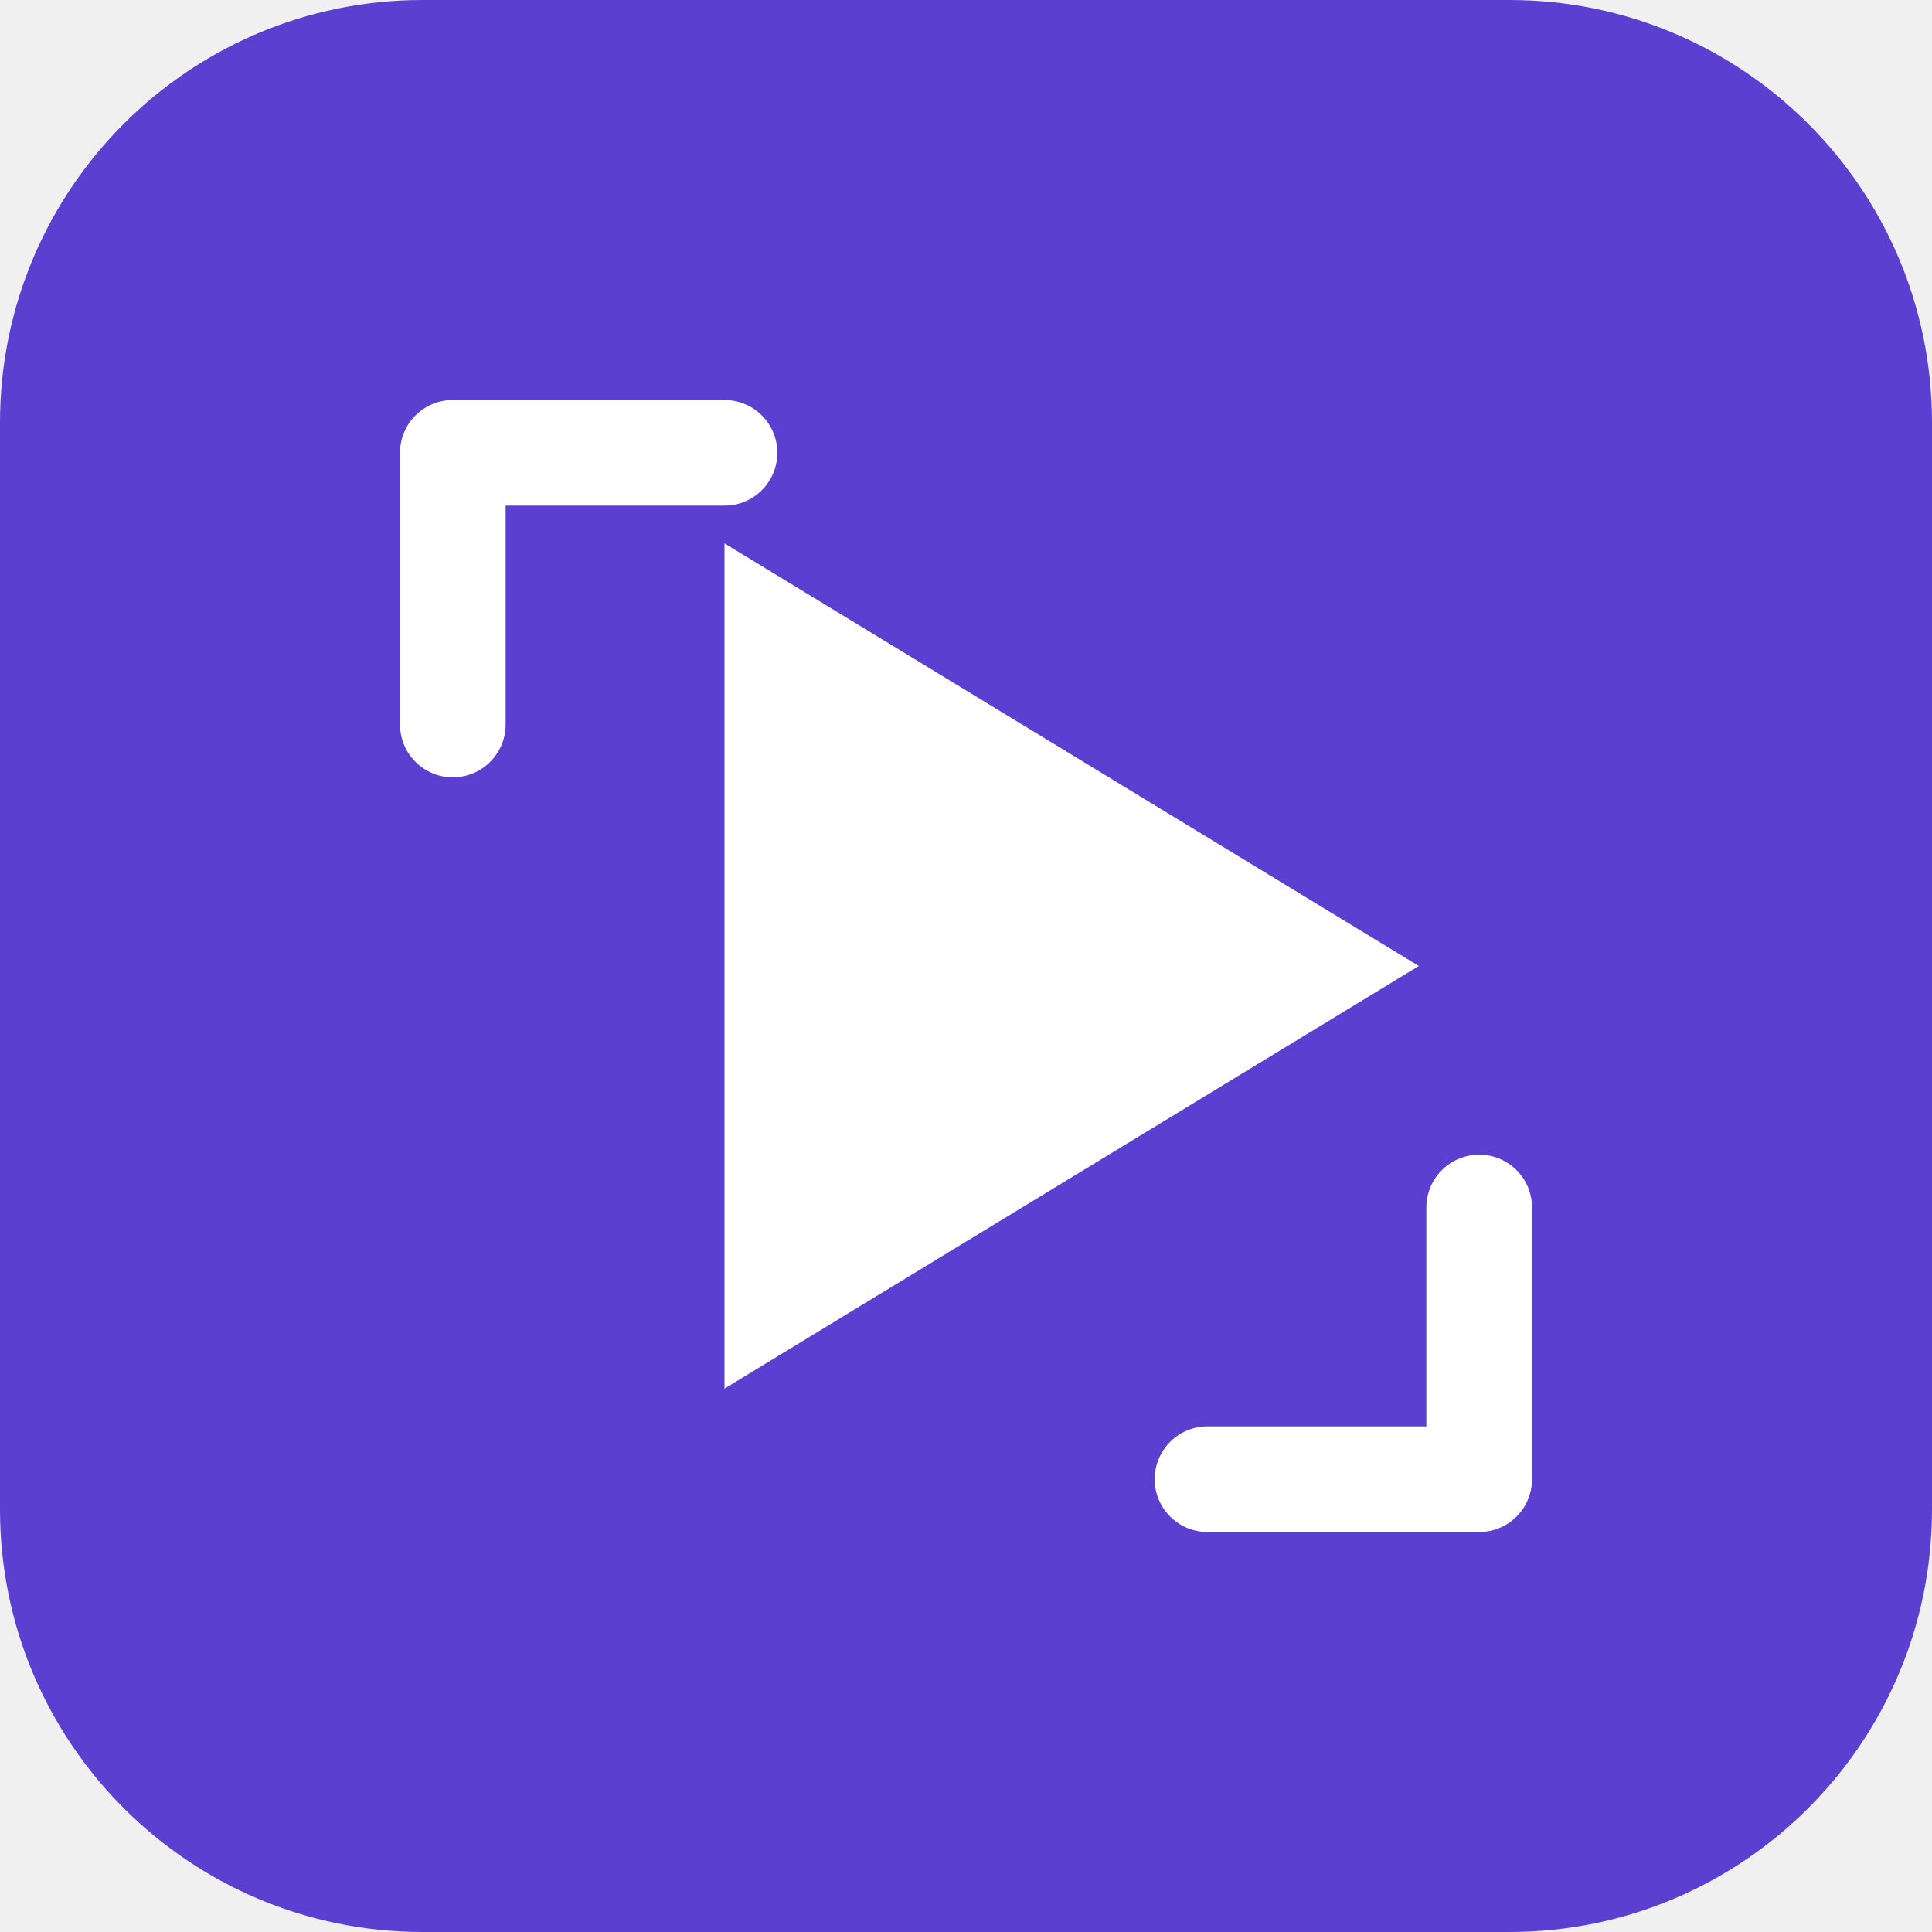
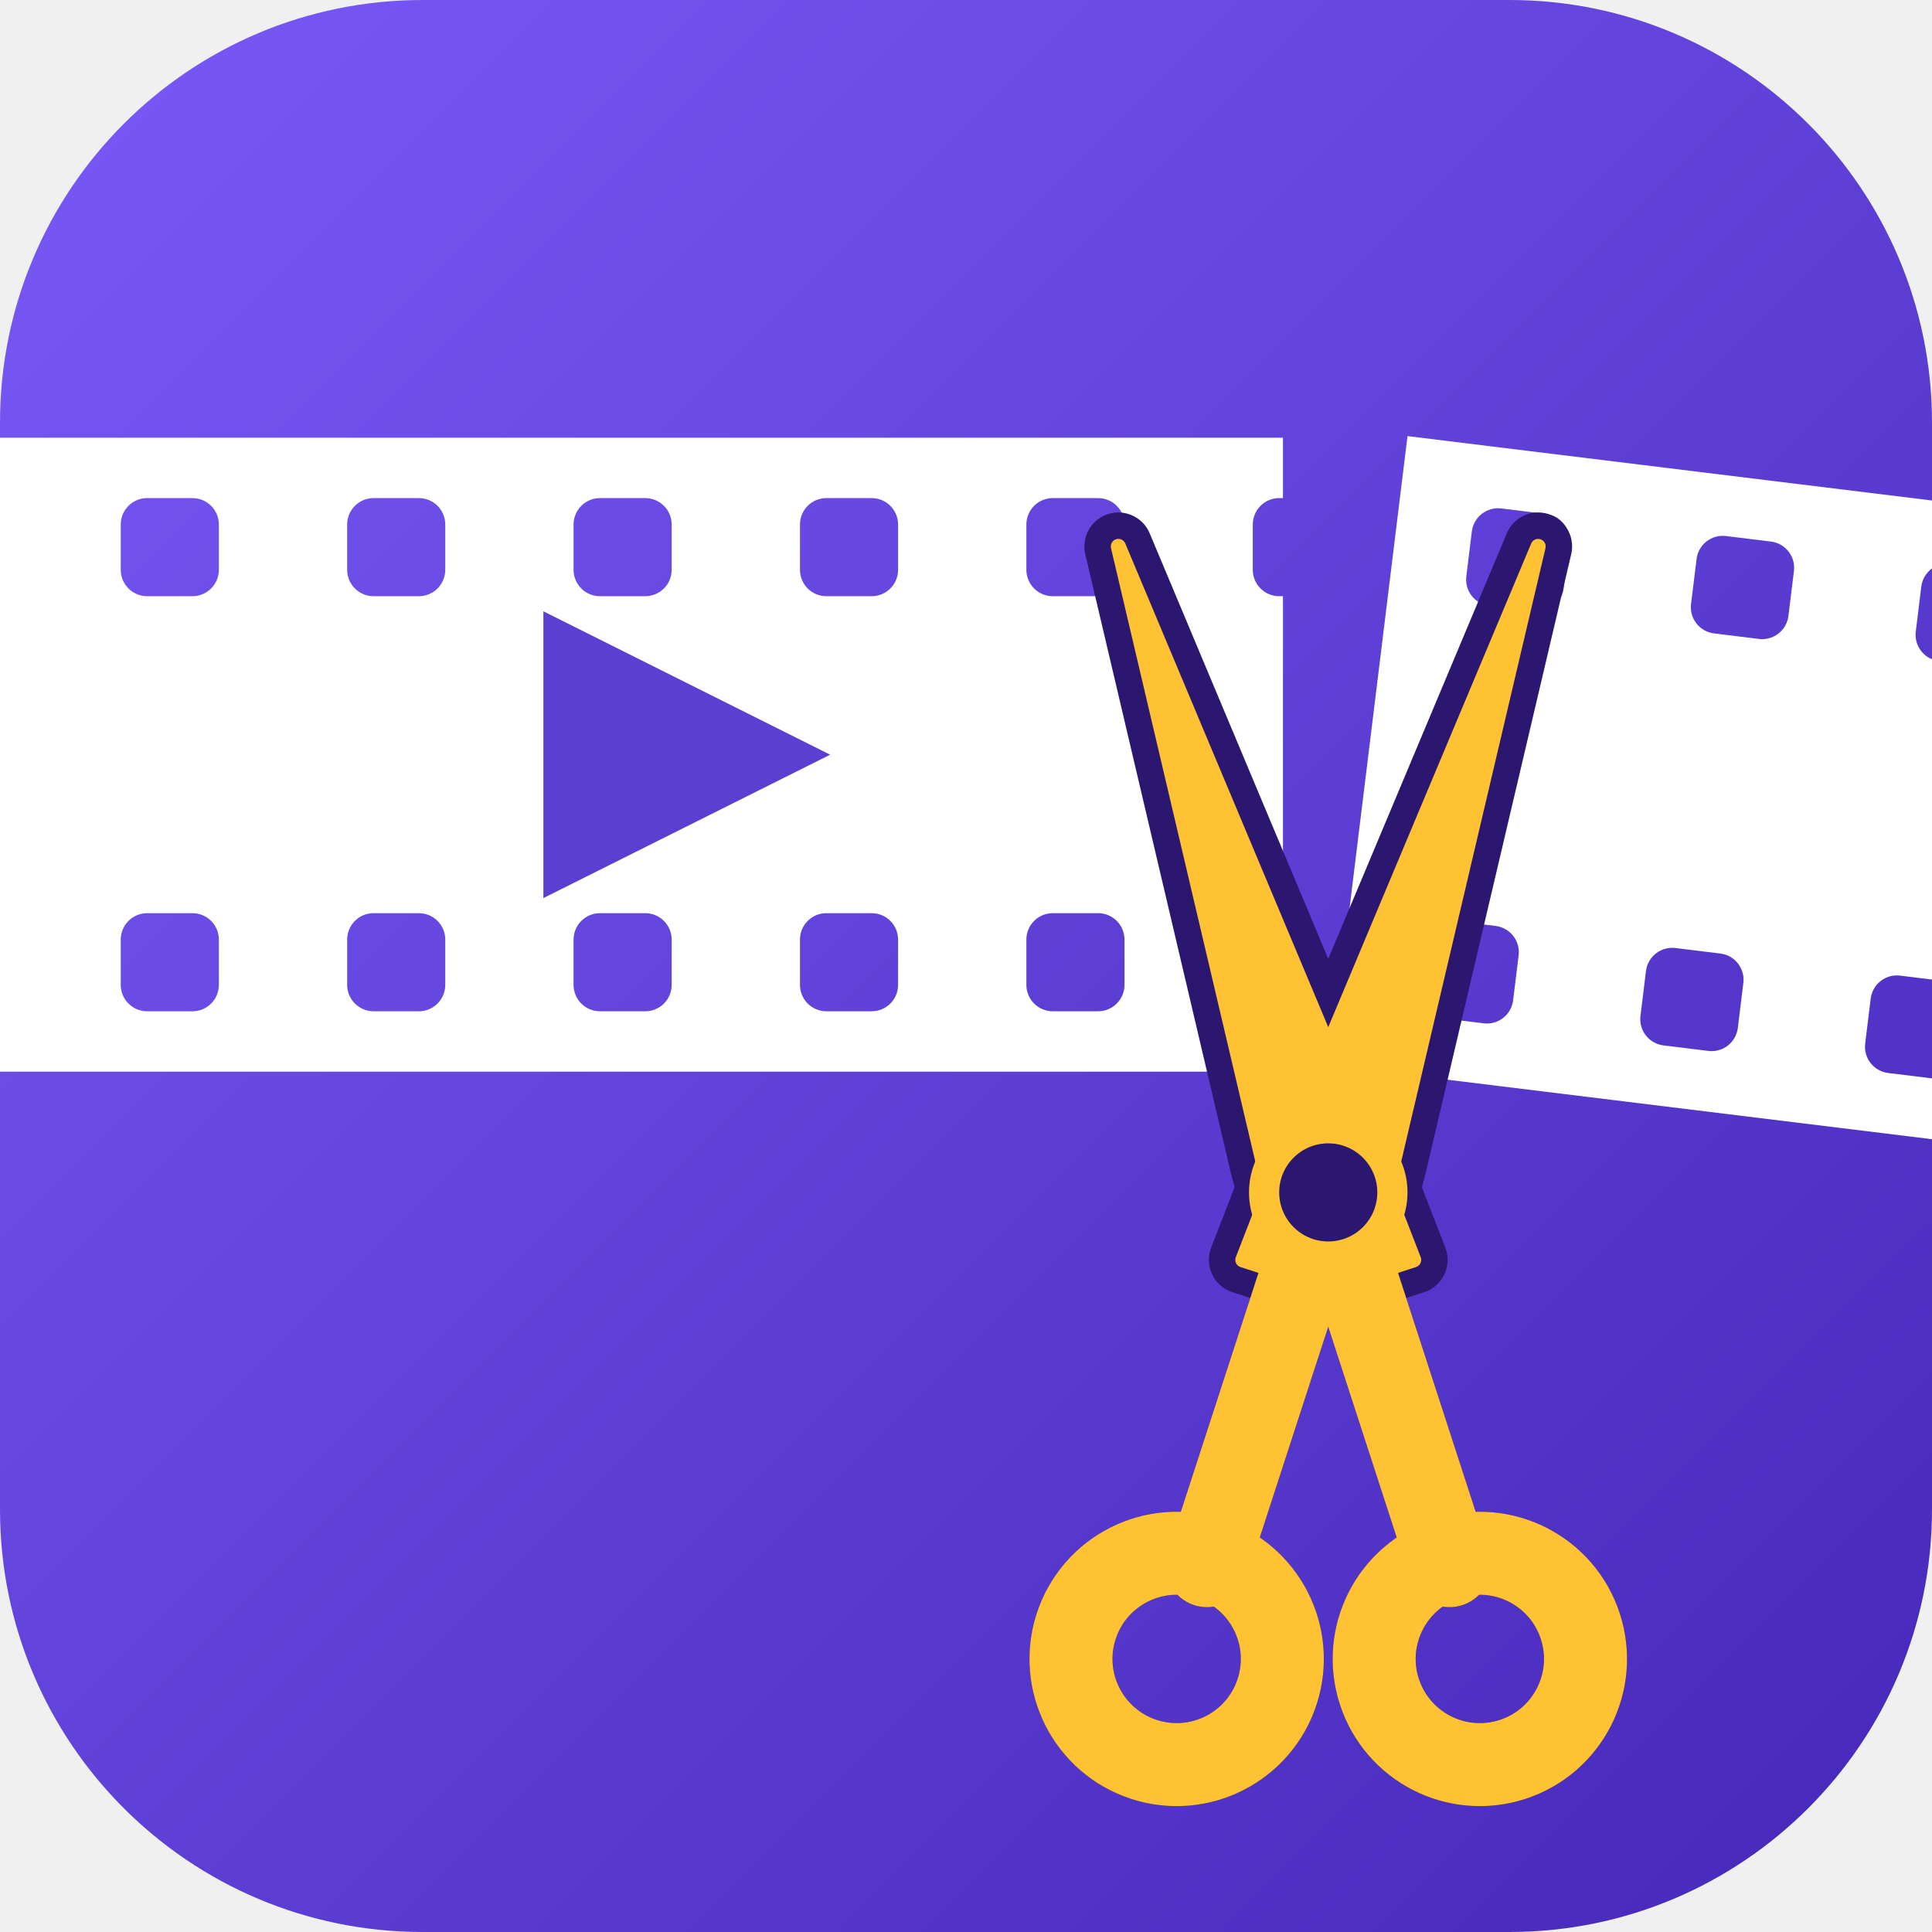
<svg xmlns="http://www.w3.org/2000/svg" viewBox="0 0 256 256">
-   <rect width="256" height="256" rx="56" fill="#5b3fd1" />
-   <path d="M96 72v112l92-56z" fill="#fff" />
-   <path d="M60 96v-36h36M196 160v36h-36" fill="none" stroke="#fff" stroke-width="14" stroke-linecap="round" stroke-linejoin="round" />
+   <defs>
+     <linearGradient id="bg" x1="0" y1="0" x2="1" y2="1">
+       <stop offset="0" stop-color="#7a5af8" />
+       <stop offset="1" stop-color="#4527b8" />
+     </linearGradient>
+     <clipPath id="tile">
+       <rect width="256" height="256" rx="56" />
+     </clipPath>
+     <mask id="holes-left" maskUnits="userSpaceOnUse" x="-320" y="50" width="500" height="100">
+       <rect x="-320" y="50" width="500" height="100" fill="#fff" />
+       <g fill="#000">
+         <rect x="-314" y="66" width="13" height="13" rx="3.5" />
+         <rect x="-314" y="121" width="13" height="13" rx="3.5" />
+         <rect x="-284" y="66" width="13" height="13" rx="3.5" />
+         <rect x="-284" y="121" width="13" height="13" rx="3.5" />
+         <rect x="-254" y="66" width="13" height="13" rx="3.5" />
+         <rect x="-254" y="121" width="13" height="13" rx="3.5" />
+         <rect x="-224" y="66" width="13" height="13" rx="3.5" />
+         <rect x="-224" y="121" width="13" height="13" rx="3.5" />
+         <rect x="-194" y="66" width="13" height="13" rx="3.5" />
+         <rect x="-194" y="121" width="13" height="13" rx="3.5" />
+         <rect x="-164" y="66" width="13" height="13" rx="3.5" />
+         <rect x="-164" y="121" width="13" height="13" rx="3.5" />
+         <rect x="-134" y="66" width="13" height="13" rx="3.5" />
+         <rect x="-134" y="121" width="13" height="13" rx="3.5" />
+         <rect x="-104" y="66" width="13" height="13" rx="3.5" />
+         <rect x="-104" y="121" width="13" height="13" rx="3.5" />
+         <rect x="-74" y="66" width="13" height="13" rx="3.5" />
+         <rect x="-74" y="121" width="13" height="13" rx="3.5" />
+         <rect x="-44" y="66" width="13" height="13" rx="3.5" />
+         <rect x="-44" y="121" width="13" height="13" rx="3.5" />
+         <rect x="-14" y="66" width="13" height="13" rx="3.5" />
+         <rect x="-14" y="121" width="13" height="13" rx="3.5" />
+         <rect x="16" y="66" width="13" height="13" rx="3.5" />
+         <rect x="16" y="121" width="13" height="13" rx="3.5" />
+         <rect x="46" y="66" width="13" height="13" rx="3.5" />
+         <rect x="46" y="121" width="13" height="13" rx="3.5" />
+         <rect x="76" y="66" width="13" height="13" rx="3.5" />
+         <rect x="76" y="121" width="13" height="13" rx="3.5" />
+         <rect x="106" y="66" width="13" height="13" rx="3.5" />
+         <rect x="106" y="121" width="13" height="13" rx="3.5" />
+         <rect x="136" y="66" width="13" height="13" rx="3.5" />
+         <rect x="136" y="121" width="13" height="13" rx="3.5" />
+         <rect x="166" y="66" width="13" height="13" rx="3.5" />
+         <rect x="166" y="121" width="13" height="13" rx="3.5" />
+       </g>
+     </mask>
+     <mask id="holes-right" maskUnits="userSpaceOnUse" x="170" y="50" width="420" height="100">
+       <rect x="170" y="50" width="420" height="100" fill="#fff" />
+       <g fill="#000">
+         <rect x="196" y="66" width="13" height="13" rx="3.5" />
+         <rect x="196" y="121" width="13" height="13" rx="3.5" />
+         <rect x="226" y="66" width="13" height="13" rx="3.5" />
+         <rect x="226" y="121" width="13" height="13" rx="3.5" />
+         <rect x="256" y="66" width="13" height="13" rx="3.5" />
+         <rect x="256" y="121" width="13" height="13" rx="3.5" />
+         <rect x="286" y="66" width="13" height="13" rx="3.5" />
+         <rect x="286" y="121" width="13" height="13" rx="3.5" />
+         <rect x="316" y="66" width="13" height="13" rx="3.5" />
+         <rect x="316" y="121" width="13" height="13" rx="3.5" />
+         <rect x="346" y="66" width="13" height="13" rx="3.5" />
+         <rect x="346" y="121" width="13" height="13" rx="3.5" />
+         <rect x="376" y="66" width="13" height="13" rx="3.5" />
+         <rect x="376" y="121" width="13" height="13" rx="3.5" />
+         <rect x="406" y="66" width="13" height="13" rx="3.5" />
+         <rect x="406" y="121" width="13" height="13" rx="3.5" />
+         <rect x="436" y="66" width="13" height="13" rx="3.5" />
+         <rect x="436" y="121" width="13" height="13" rx="3.5" />
+         <rect x="466" y="66" width="13" height="13" rx="3.5" />
+         <rect x="466" y="121" width="13" height="13" rx="3.5" />
+         <rect x="496" y="66" width="13" height="13" rx="3.5" />
+         <rect x="496" y="121" width="13" height="13" rx="3.5" />
+         <rect x="526" y="66" width="13" height="13" rx="3.5" />
+         <rect x="526" y="121" width="13" height="13" rx="3.5" />
+         <rect x="556" y="66" width="13" height="13" rx="3.5" />
+         <rect x="556" y="121" width="13" height="13" rx="3.5" />
+       </g>
+     </mask>
+     <g id="blade">
+       <path d="M-8 12h16l-1-18L0-90l-7 84z" />
+       <path d="M0 8v44" stroke-width="11" stroke-linecap="round" fill="none" />
+       <circle cx="0" cy="65" r="14" fill="none" stroke-width="11" />
+     </g>
+   </defs>
+   <rect id="tile-bg" width="256" height="256" rx="56" fill="url(#bg)" />
+   <g clip-path="url(#tile)">
+     <g id="art">
+       <g mask="url(#holes-left)">
+         <rect x="-320" y="58" width="490" height="84" fill="#fff" />
+       </g>
+       <g transform="rotate(7 188 62)">
+         <g mask="url(#holes-right)">
+           <rect x="186" y="58" width="400" height="84" fill="#fff" />
+         </g>
+       </g>
+       <path d="M72 81v38l38-19z" fill="#5b3fd1" />
+       <g transform="translate(176 158)">
+         <g fill="#2b1670" stroke="#2b1670" stroke-width="9" stroke-linejoin="round">
+           <use href="#blade" transform="rotate(-18)" />
+           <use href="#blade" transform="rotate(18)" />
+         </g>
+         <g fill="#ffc233" stroke="#ffc233" stroke-width="2" stroke-linejoin="round">
+           <use href="#blade" transform="rotate(-18)" />
+           <use href="#blade" transform="rotate(18)" />
+         </g>
+         <circle r="8.5" fill="#2b1670" stroke="#ffc233" stroke-width="4" />
+       </g>
+     </g>
+   </g>
</svg>
